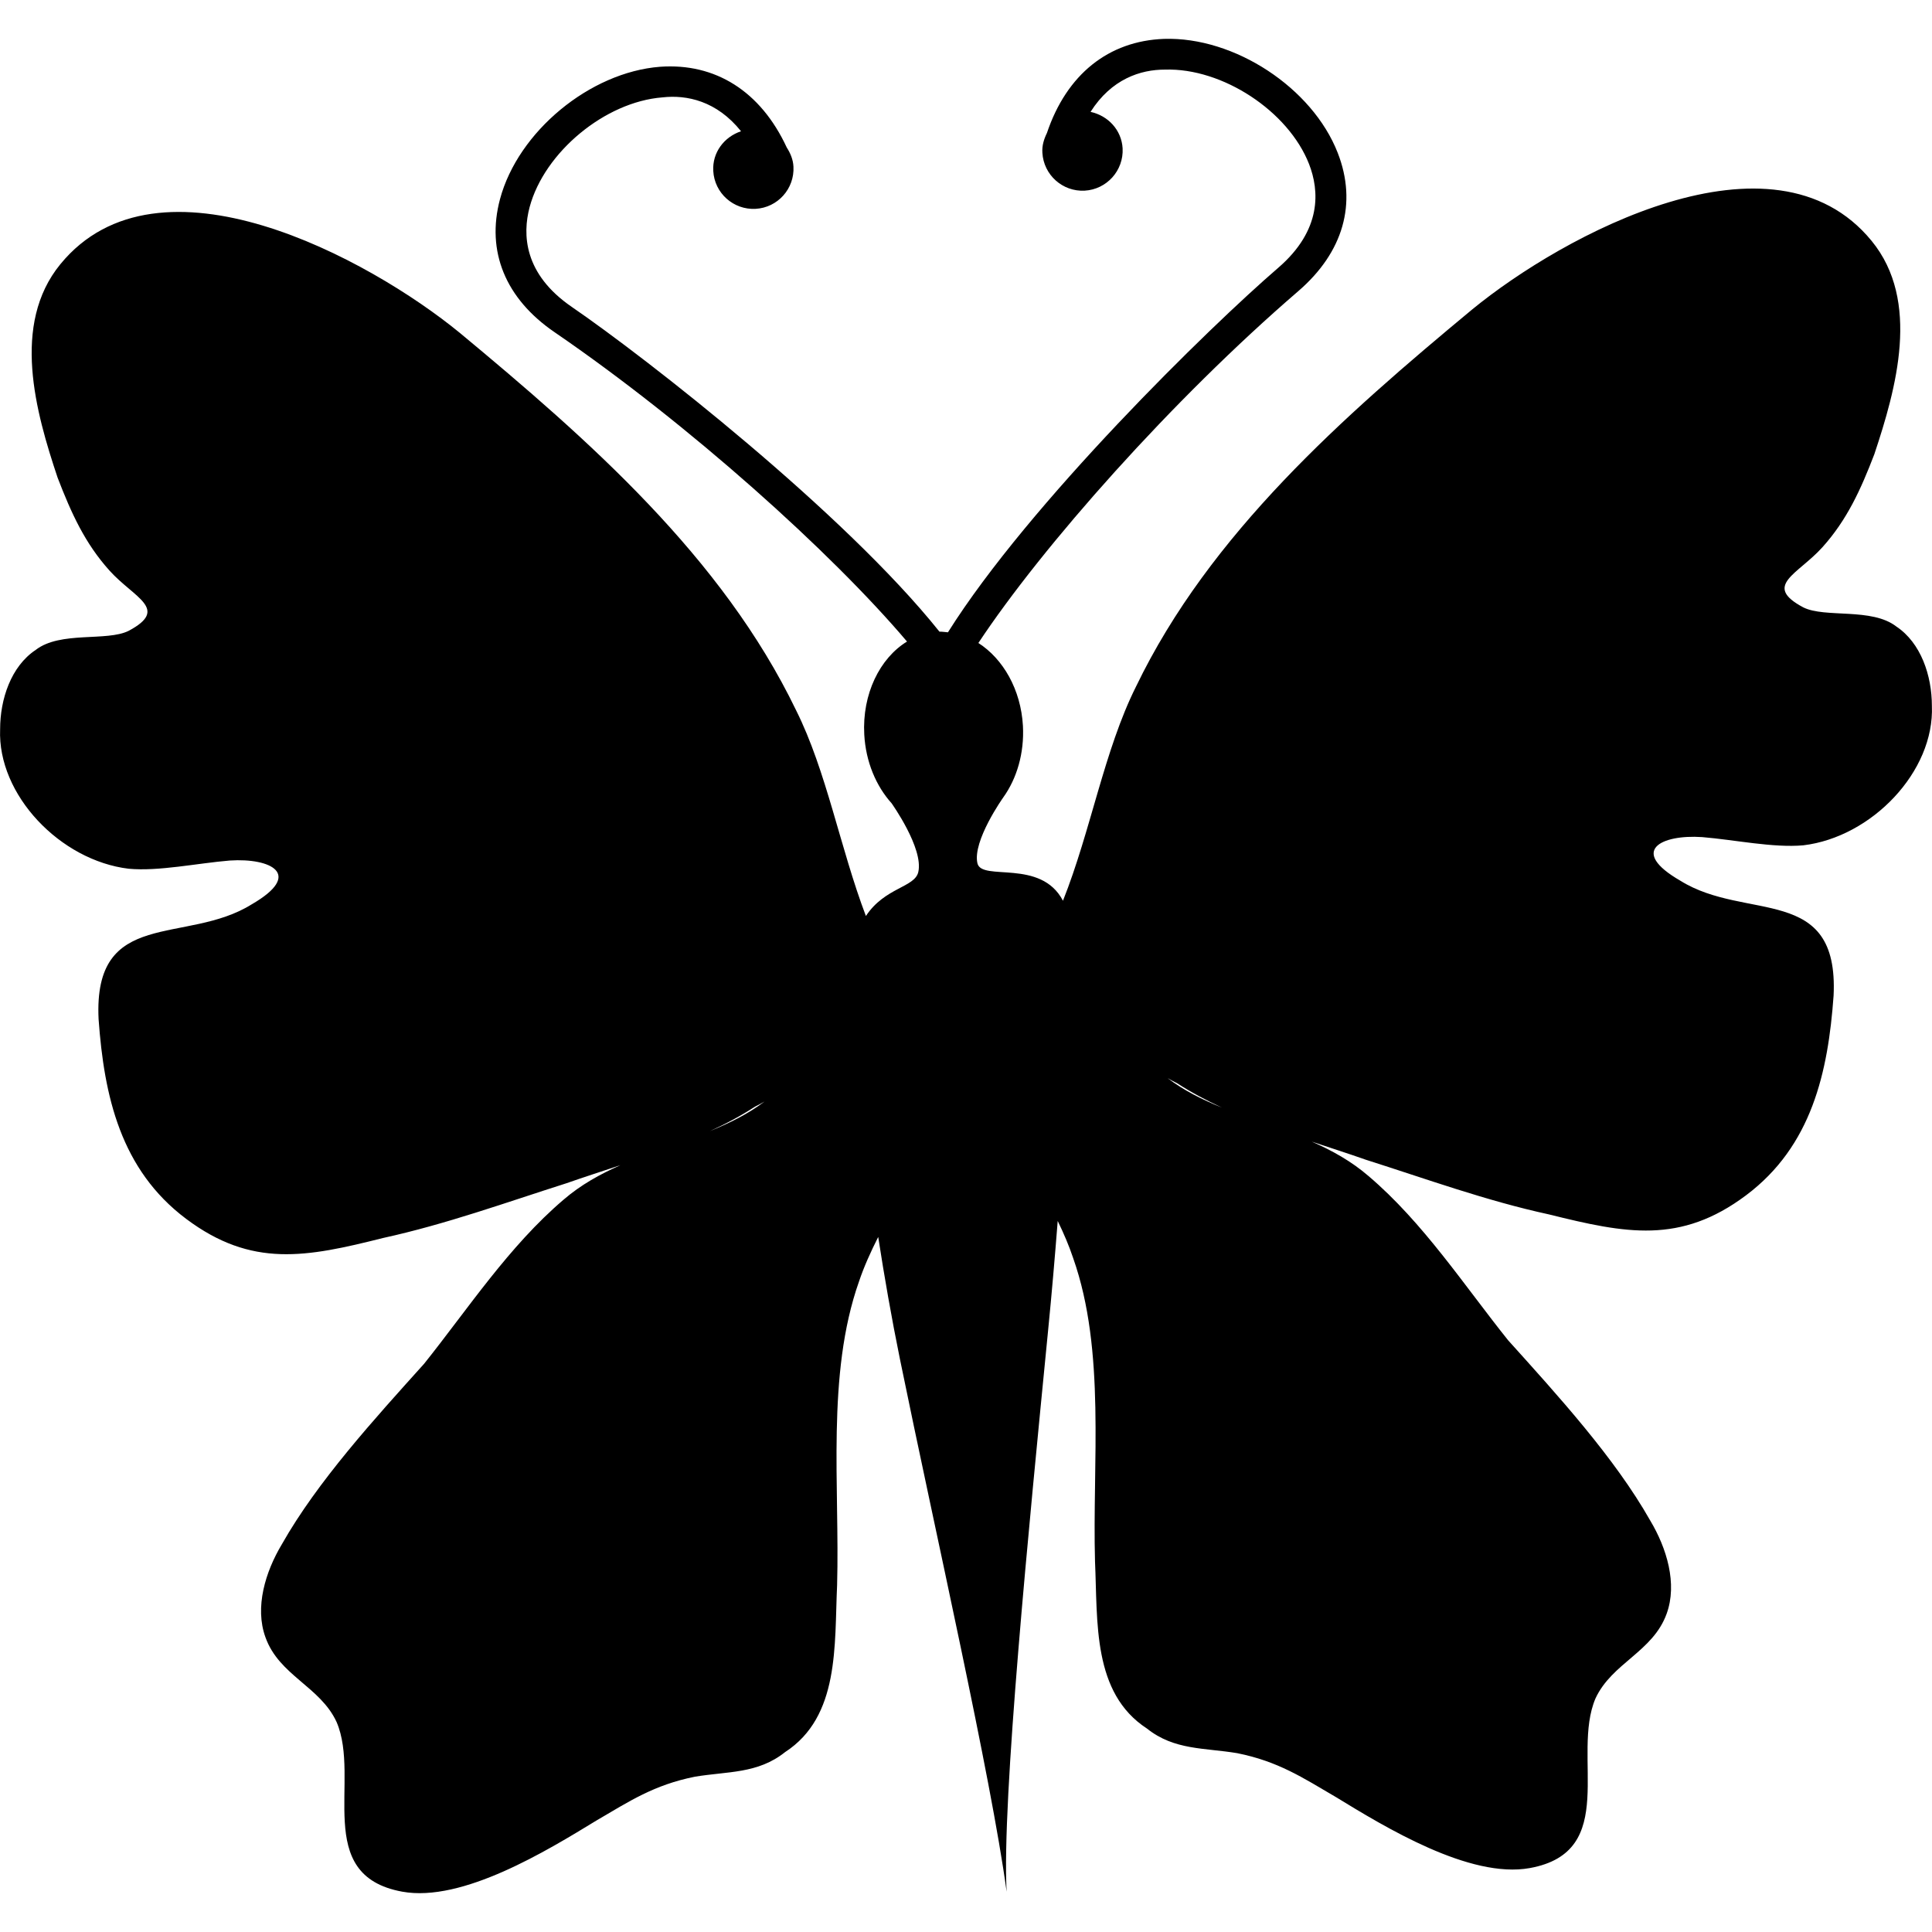
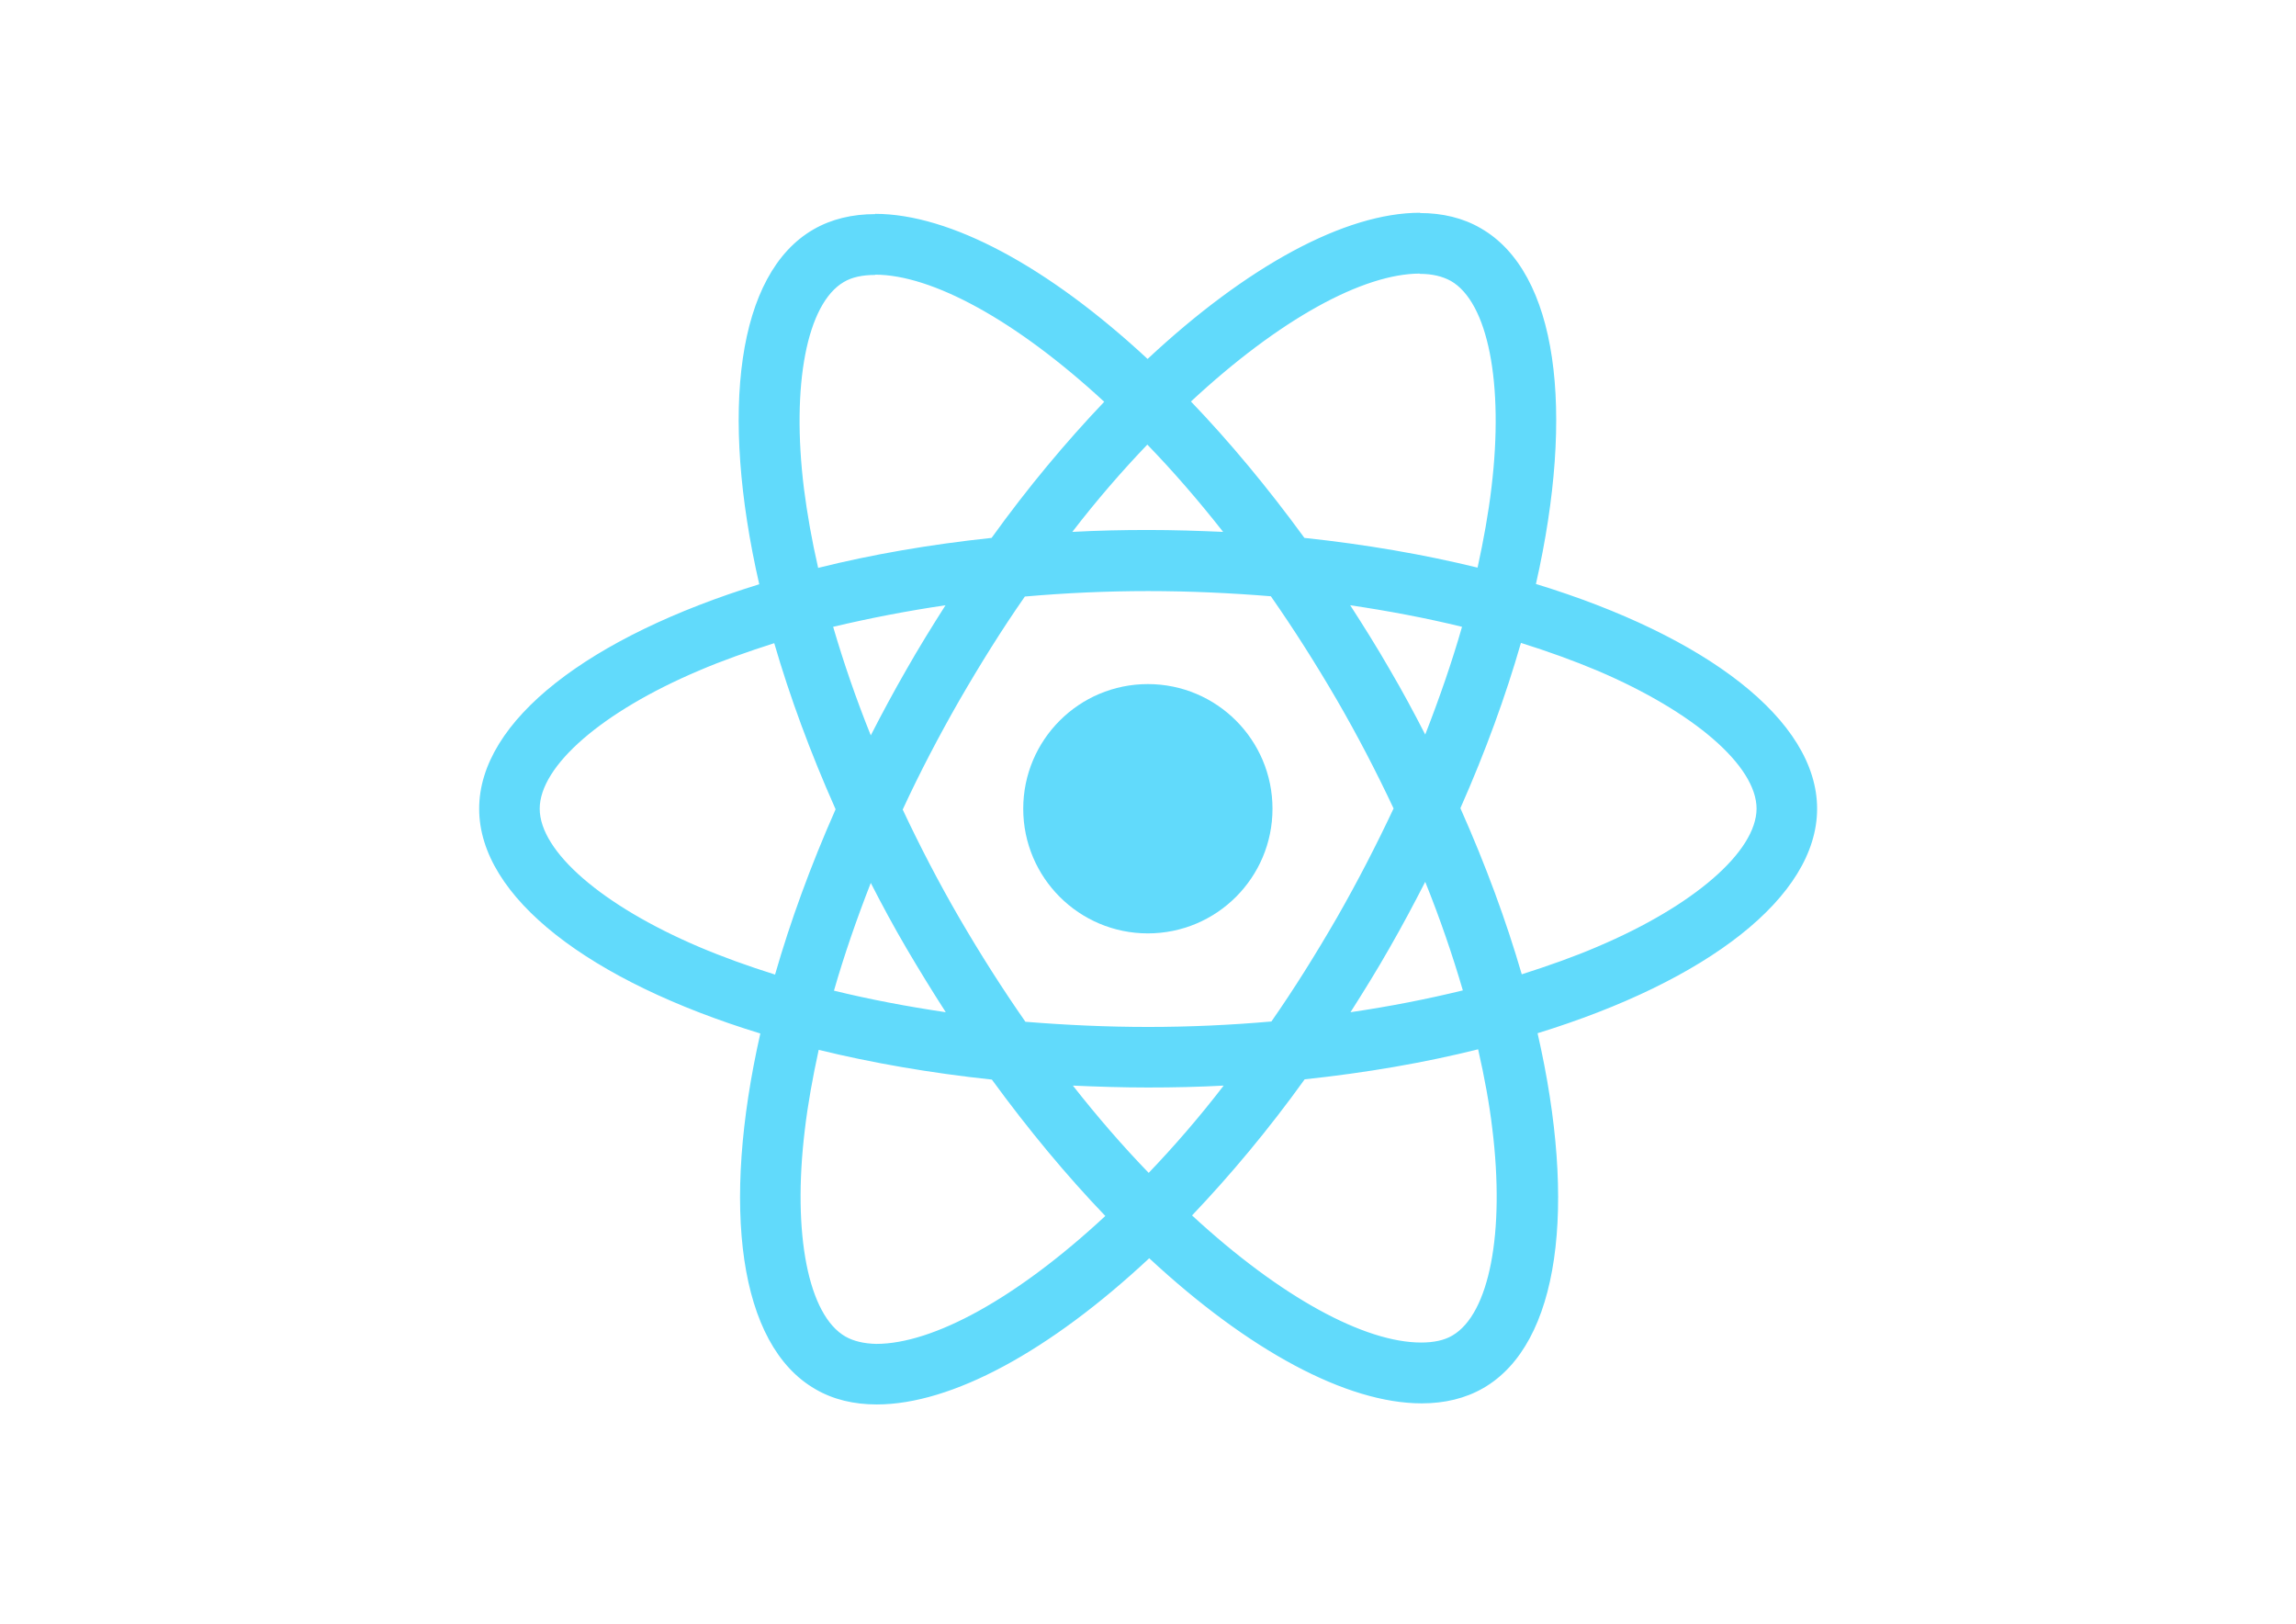
- <svg xmlns="http://www.w3.org/2000/svg" version="1.1" id="Capa_1" x="0px" y="0px" width="32px" height="32px" viewBox="0 0 32 32" style="enable-background:new 0 0 32 32;" xml:space="preserve">
-   <g>
-     <path d="M28.193,13.865c0.543,0.045,1.178,0.181,1.676,0.136c1.133-0.136,2.175-1.223,2.129-2.311c0-0.498-0.181-1.042-0.589-1.313   c-0.408-0.317-1.178-0.136-1.541-0.317c-0.679-0.362-0.09-0.544,0.317-0.996c0.407-0.453,0.634-0.952,0.86-1.541   c0.362-1.087,0.771-2.537-0.045-3.533c-1.631-1.993-5.119-0.091-6.613,1.133c-2.13,1.767-4.35,3.715-5.572,6.251   c-0.525,1.05-0.747,2.385-1.209,3.545c-0.367-0.704-1.347-0.315-1.417-0.621c-0.084-0.369,0.425-1.086,0.43-1.093   c0.222-0.31,0.348-0.729,0.324-1.182c-0.034-0.604-0.33-1.112-0.738-1.373c1.062-1.604,3.211-4.03,5.299-5.828   c0.746-0.643,0.979-1.455,0.653-2.29c-0.42-1.078-1.711-1.926-2.878-1.888c-0.916,0.034-1.611,0.585-1.939,1.56   c-0.049,0.1-0.083,0.208-0.075,0.326c0.021,0.367,0.334,0.647,0.7,0.628c0.367-0.021,0.648-0.334,0.629-0.701   c-0.018-0.307-0.244-0.542-0.531-0.604c0.345-0.544,0.827-0.701,1.232-0.7c0.951-0.031,2.044,0.687,2.387,1.564   c0.17,0.437,0.219,1.09-0.512,1.72c-1.133,0.975-4.127,3.9-5.469,6.036c-0.047-0.004-0.094-0.011-0.141-0.011   c-1.575-1.971-4.861-4.537-6.09-5.379c-0.795-0.545-0.818-1.2-0.698-1.652c0.244-0.911,1.25-1.744,2.199-1.818   c0.404-0.046,0.9,0.058,1.303,0.561c-0.279,0.093-0.478,0.351-0.46,0.658c0.02,0.366,0.334,0.647,0.701,0.627   c0.367-0.02,0.647-0.334,0.627-0.7c-0.006-0.119-0.052-0.224-0.111-0.316c-0.433-0.934-1.185-1.403-2.099-1.337   c-1.162,0.09-2.351,1.074-2.65,2.191C8.05,4.163,8.372,4.946,9.185,5.502c2.23,1.527,4.587,3.648,5.838,5.124   c-0.451,0.276-0.745,0.87-0.708,1.541c0.025,0.453,0.197,0.854,0.453,1.138c0.002,0.004,0.531,0.745,0.442,1.138   c-0.058,0.257-0.555,0.254-0.868,0.729c-0.428-1.128-0.652-2.4-1.157-3.409c-1.223-2.537-3.443-4.485-5.572-6.252   C6.118,4.287,2.629,2.384,0.999,4.377C0.184,5.374,0.59,6.824,0.954,7.911c0.227,0.59,0.453,1.088,0.861,1.541   s0.996,0.633,0.317,0.996c-0.363,0.182-1.133,0-1.541,0.317c-0.408,0.271-0.589,0.815-0.589,1.313   c-0.045,1.088,0.997,2.175,2.129,2.311c0.498,0.046,1.132-0.091,1.676-0.136c0.68-0.045,1.224,0.227,0.363,0.725   c-1.087,0.68-2.628,0.046-2.537,1.903c0.091,1.269,0.362,2.491,1.45,3.307c1.088,0.816,1.993,0.636,3.262,0.317   c1.042-0.228,2.039-0.589,3.035-0.906c0.291-0.102,0.593-0.199,0.896-0.3c-0.335,0.148-0.657,0.326-0.941,0.571   c-0.906,0.771-1.586,1.812-2.311,2.719c-0.815,0.906-1.767,1.948-2.356,2.99c-0.271,0.452-0.453,1.042-0.271,1.54   c0.226,0.634,0.906,0.814,1.178,1.403c0.408,0.951-0.408,2.537,1.087,2.81c0.997,0.182,2.401-0.681,3.216-1.178   c0.543-0.317,0.951-0.59,1.631-0.726c0.543-0.091,1.042-0.046,1.495-0.408c0.906-0.589,0.815-1.767,0.861-2.764   c0.045-1.631-0.181-3.488,0.362-5.028c0.082-0.245,0.194-0.493,0.319-0.74c0.101,0.655,0.221,1.342,0.36,2.024   c0.583,2.854,1.507,6.905,1.767,8.821c-0.083-1.49,0.37-6.064,0.687-9.298c0.061-0.614,0.113-1.226,0.159-1.812   c0.1,0.206,0.188,0.411,0.256,0.615c0.543,1.54,0.316,3.396,0.362,5.028c0.045,0.997-0.046,2.175,0.86,2.764   c0.453,0.362,0.952,0.317,1.495,0.408c0.68,0.136,1.087,0.407,1.631,0.725c0.815,0.498,2.22,1.359,3.216,1.178   c1.495-0.271,0.681-1.856,1.087-2.809c0.272-0.589,0.951-0.771,1.179-1.404c0.181-0.499,0-1.088-0.271-1.541   c-0.589-1.042-1.541-2.084-2.355-2.988c-0.726-0.906-1.404-1.948-2.312-2.72c-0.284-0.245-0.604-0.423-0.94-0.57   c0.303,0.101,0.604,0.197,0.896,0.3c0.997,0.316,1.993,0.68,3.035,0.906c1.269,0.315,2.174,0.498,3.262-0.317   s1.359-2.039,1.45-3.307c0.09-1.857-1.45-1.224-2.537-1.903C26.971,14.091,27.515,13.819,28.193,13.865z M12.505,18.33   c0.057-0.028,0.113-0.058,0.159-0.086c-0.272,0.206-0.58,0.358-0.905,0.49C12.021,18.616,12.272,18.481,12.505,18.33z    M19.336,17.855c0.046,0.028,0.103,0.059,0.159,0.086c0.233,0.151,0.484,0.284,0.746,0.405   C19.916,18.215,19.608,18.062,19.336,17.855z" />
+ <svg xmlns="http://www.w3.org/2000/svg" viewBox="0 0 841.9 595.3">
+   <g fill="#61DAFB">
+     <path d="M666.3 296.5c0-32.5-40.7-63.3-103.1-82.4 14.4-63.6 8-114.2-20.2-130.4-6.5-3.8-14.1-5.6-22.4-5.6v22.3c4.6 0 8.3.9 11.4 2.6 13.6 7.8 19.5 37.5 14.9 75.7-1.1 9.4-2.9 19.3-5.1 29.4-19.6-4.8-41-8.5-63.5-10.9-13.5-18.5-27.5-35.3-41.6-50 32.6-30.3 63.2-46.9 84-46.9V78c-27.5 0-63.5 19.6-99.9 53.6-36.4-33.8-72.4-53.2-99.9-53.2v22.3c20.7 0 51.4 16.5 84 46.6-14 14.7-28 31.4-41.3 49.9-22.6 2.4-44 6.1-63.6 11-2.3-10-4-19.7-5.2-29-4.7-38.2 1.1-67.9 14.6-75.8 3-1.8 6.9-2.6 11.5-2.6V78.5c-8.4 0-16 1.8-22.6 5.6-28.1 16.2-34.4 66.7-19.9 130.1-62.2 19.2-102.7 49.9-102.7 82.3 0 32.5 40.7 63.3 103.1 82.4-14.4 63.6-8 114.2 20.2 130.4 6.5 3.8 14.1 5.6 22.5 5.6 27.5 0 63.5-19.6 99.9-53.6 36.4 33.8 72.4 53.2 99.9 53.2 8.4 0 16-1.8 22.6-5.6 28.1-16.2 34.4-66.7 19.9-130.1 62-19.1 102.5-49.9 102.5-82.3zm-130.2-66.7c-3.7 12.9-8.3 26.2-13.5 39.5-4.1-8-8.4-16-13.1-24-4.6-8-9.5-15.8-14.4-23.4 14.2 2.1 27.9 4.7 41 7.9zm-45.8 106.5c-7.8 13.5-15.8 26.3-24.1 38.2-14.9 1.3-30 2-45.2 2-15.1 0-30.2-.7-45-1.9-8.3-11.9-16.4-24.6-24.2-38-7.6-13.1-14.5-26.4-20.8-39.8 6.2-13.4 13.2-26.8 20.7-39.9 7.8-13.5 15.8-26.3 24.1-38.2 14.9-1.3 30-2 45.2-2 15.1 0 30.2.7 45 1.9 8.3 11.9 16.4 24.6 24.2 38 7.6 13.1 14.5 26.4 20.8 39.8-6.3 13.4-13.2 26.8-20.7 39.9zm32.3-13c5.4 13.4 10 26.8 13.8 39.8-13.1 3.2-26.9 5.9-41.2 8 4.9-7.7 9.8-15.6 14.4-23.7 4.6-8 8.9-16.1 13-24.1zM421.2 430c-9.3-9.6-18.6-20.3-27.8-32 9 .4 18.2.7 27.5.7 9.4 0 18.7-.2 27.8-.7-9 11.7-18.3 22.4-27.5 32zm-74.4-58.9c-14.2-2.1-27.9-4.7-41-7.9 3.7-12.9 8.3-26.2 13.5-39.5 4.1 8 8.4 16 13.1 24 4.7 8 9.5 15.8 14.4 23.4zM420.7 163c9.3 9.6 18.6 20.3 27.8 32-9-.4-18.2-.7-27.5-.7-9.4 0-18.7.2-27.8.7 9-11.7 18.3-22.4 27.5-32zm-74 58.9c-4.9 7.7-9.8 15.6-14.4 23.7-4.6 8-8.9 16-13 24-5.4-13.4-10-26.8-13.8-39.8 13.1-3.1 26.9-5.8 41.2-7.9zm-90.5 125.2c-35.4-15.1-58.3-34.9-58.3-50.6 0-15.7 22.9-35.6 58.3-50.6 8.6-3.7 18-7 27.7-10.1 5.7 19.6 13.2 40 22.5 60.9-9.2 20.8-16.6 41.1-22.2 60.6-9.9-3.1-19.3-6.5-28-10.2zM310 490c-13.6-7.8-19.5-37.5-14.9-75.7 1.1-9.4 2.9-19.3 5.1-29.4 19.6 4.8 41 8.5 63.5 10.9 13.5 18.5 27.5 35.3 41.6 50-32.6 30.3-63.2 46.9-84 46.9-4.5-.1-8.3-1-11.3-2.7zm237.2-76.2c4.7 38.2-1.1 67.9-14.6 75.8-3 1.8-6.9 2.6-11.5 2.6-20.7 0-51.4-16.5-84-46.6 14-14.7 28-31.4 41.3-49.9 22.6-2.4 44-6.1 63.6-11 2.3 10.1 4.1 19.8 5.2 29.1zm38.5-66.7c-8.6 3.7-18 7-27.7 10.1-5.7-19.6-13.2-40-22.5-60.9 9.2-20.8 16.6-41.1 22.2-60.6 9.9 3.1 19.3 6.5 28.1 10.2 35.4 15.1 58.3 34.9 58.3 50.6-.1 15.7-23 35.6-58.4 50.6zM320.8 78.4z" />
+     <circle cx="420.9" cy="296.5" r="45.7" />
+     <path d="M520.5 78.1z" />
  </g>
-   <g>
- </g>
-   <g>
- </g>
-   <g>
- </g>
-   <g>
- </g>
-   <g>
- </g>
-   <g>
- </g>
-   <g>
- </g>
-   <g>
- </g>
-   <g>
- </g>
-   <g>
- </g>
-   <g>
- </g>
-   <g>
- </g>
-   <g>
- </g>
-   <g>
- </g>
-   <g>
- </g>
</svg>
